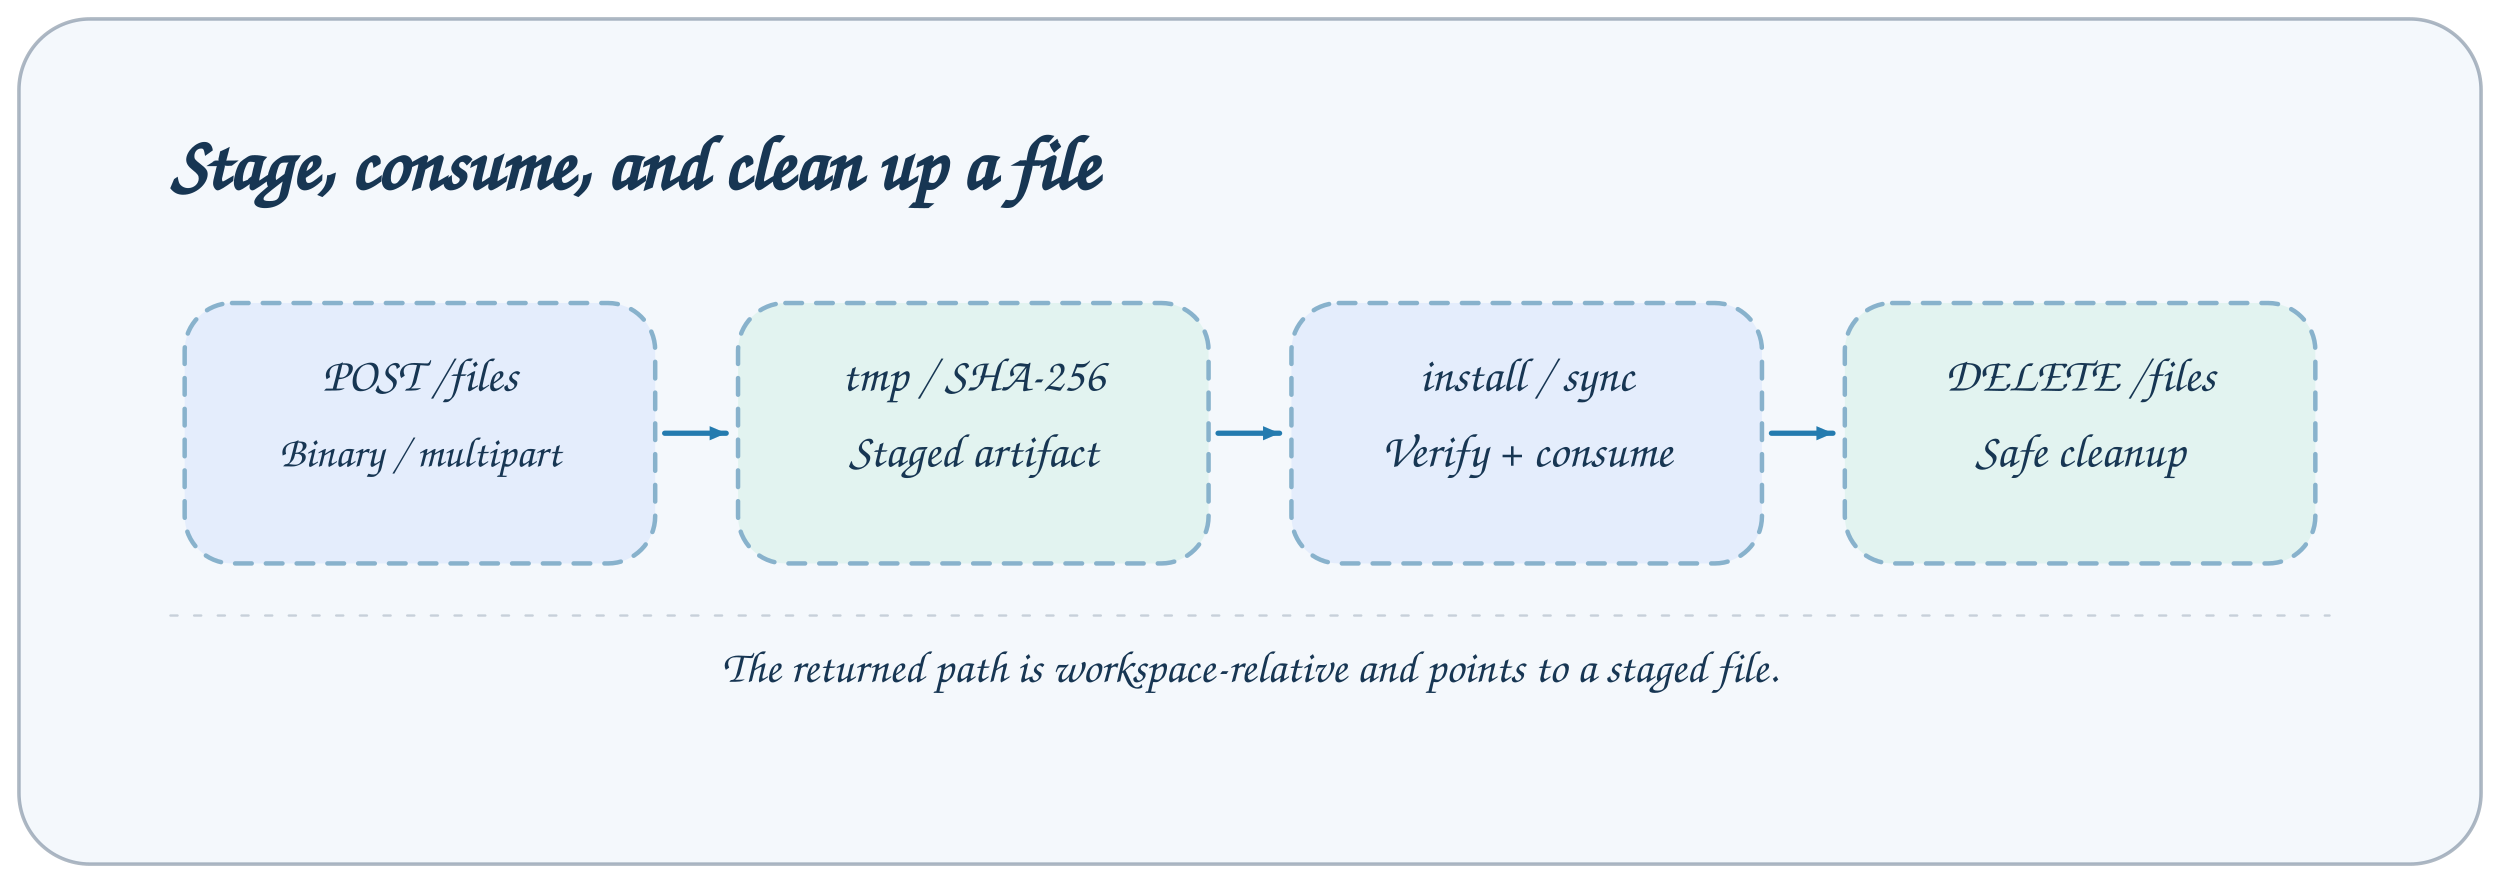
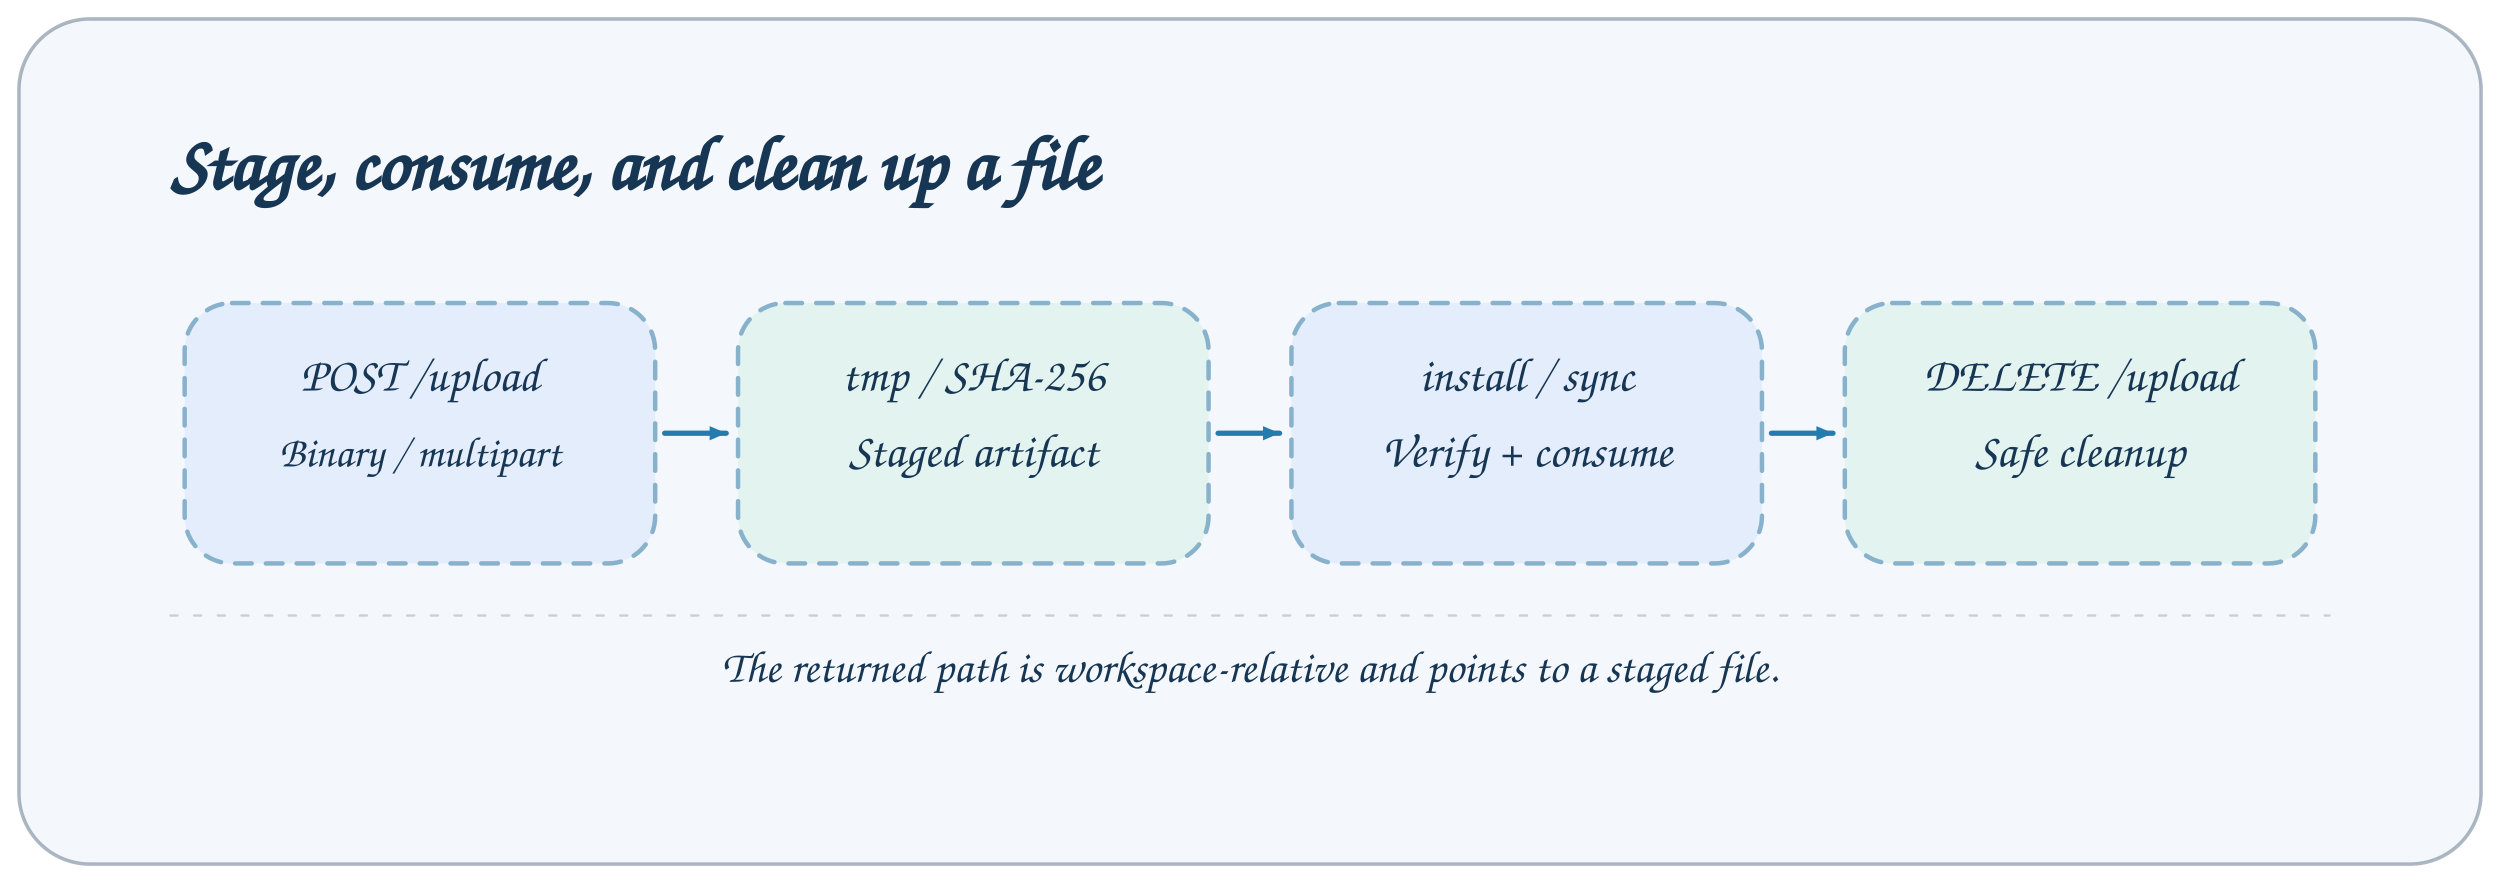
<svg xmlns="http://www.w3.org/2000/svg" width="1056" height="373" viewBox="0 0 1056 373" role="img" aria-labelledby="title desc" aria-label="Stage, consume, and clean up a file">
  <defs>
    <marker id="arrow" viewBox="0 0 8 6" refX="7" refY="3" markerWidth="8" markerHeight="6" markerUnits="userSpaceOnUse" orient="auto-start-reverse">
      <path d="M 0 0 L 7 3 L 0 6 z" fill="#247baf" />
    </marker>
  </defs>
  <rect x="8" y="8" width="1040.0" height="357.0" rx="30" fill="#f4f8fc" stroke="#173653" stroke-width="1.5" stroke-linejoin="round" stroke-opacity="0.35" />
  <g transform="translate(28 28)" font-family="'Comic Sans MS', 'Chalkboard SE', 'Comic Neue', cursive" data-diagram-content="true">
    <g font-family="'Comic Sans MS', 'Chalkboard SE', 'Comic Neue', cursive" fill="#173653">
      <text text-anchor="start" x="44" y="52" font-size="32" font-weight="700">Stage, consume, and clean up a file</text>
      <rect x="50.0" y="100" width="198.75" height="110" rx="20" fill="#e4edfc" stroke="#88b2cc" stroke-width="1.9" stroke-dasharray="7 6" stroke-linecap="round" />
-       <text x="149.375" y="137" text-anchor="middle" font-size="20">POST /files</text>
+       <text x="149.375" y="137" text-anchor="middle" font-size="20">POST /upload</text>
      <text x="149.375" y="169" text-anchor="middle" font-size="18">Binary / multipart</text>
      <path stroke-linecap="round" stroke-linejoin="round" d="M252.75 155H278.75" stroke="#247baf" stroke-width="2.2" marker-end="url(#arrow)" fill="none" />
      <rect x="283.75" y="100" width="198.75" height="110" rx="20" fill="#e2f3f0" stroke="#88b2cc" stroke-width="1.9" stroke-dasharray="7 6" stroke-linecap="round" />
      <text x="383.125" y="137" text-anchor="middle" font-size="20">tmp / SHA-256</text>
      <text x="383.125" y="169" text-anchor="middle" font-size="20">Staged artifact</text>
      <path stroke-linecap="round" stroke-linejoin="round" d="M486.5 155H512.5" stroke="#247baf" stroke-width="2.2" marker-end="url(#arrow)" fill="none" />
      <rect x="517.5" y="100" width="198.75" height="110" rx="20" fill="#e4edfc" stroke="#88b2cc" stroke-width="1.9" stroke-dasharray="7 6" stroke-linecap="round" />
      <text x="616.875" y="137" text-anchor="middle" font-size="20">install / sync</text>
      <text x="616.875" y="169" text-anchor="middle" font-size="20">Verify + consume</text>
      <path stroke-linecap="round" stroke-linejoin="round" d="M720.25 155H746.25" stroke="#247baf" stroke-width="2.2" marker-end="url(#arrow)" fill="none" />
      <rect x="751.25" y="100" width="198.75" height="110" rx="20" fill="#e2f3f0" stroke="#88b2cc" stroke-width="1.9" stroke-dasharray="7 6" stroke-linecap="round" />
-       <text x="850.625" y="137" text-anchor="middle" font-size="20">DELETE /files</text>
+       <text x="850.625" y="137" text-anchor="middle" font-size="20">DELETE /upload</text>
      <text x="850.625" y="169" text-anchor="middle" font-size="20">Safe cleanup</text>
      <text x="500.0" y="260.0" font-size="19" text-anchor="middle">The returned path is workspace-relative and points to a staged file.</text>
    </g>
    <path d="M 44 232 H 956" fill="none" stroke="#173653" stroke-opacity="0.2" stroke-width="1" stroke-dasharray="3 7" stroke-linecap="round" />
  </g>
</svg>
